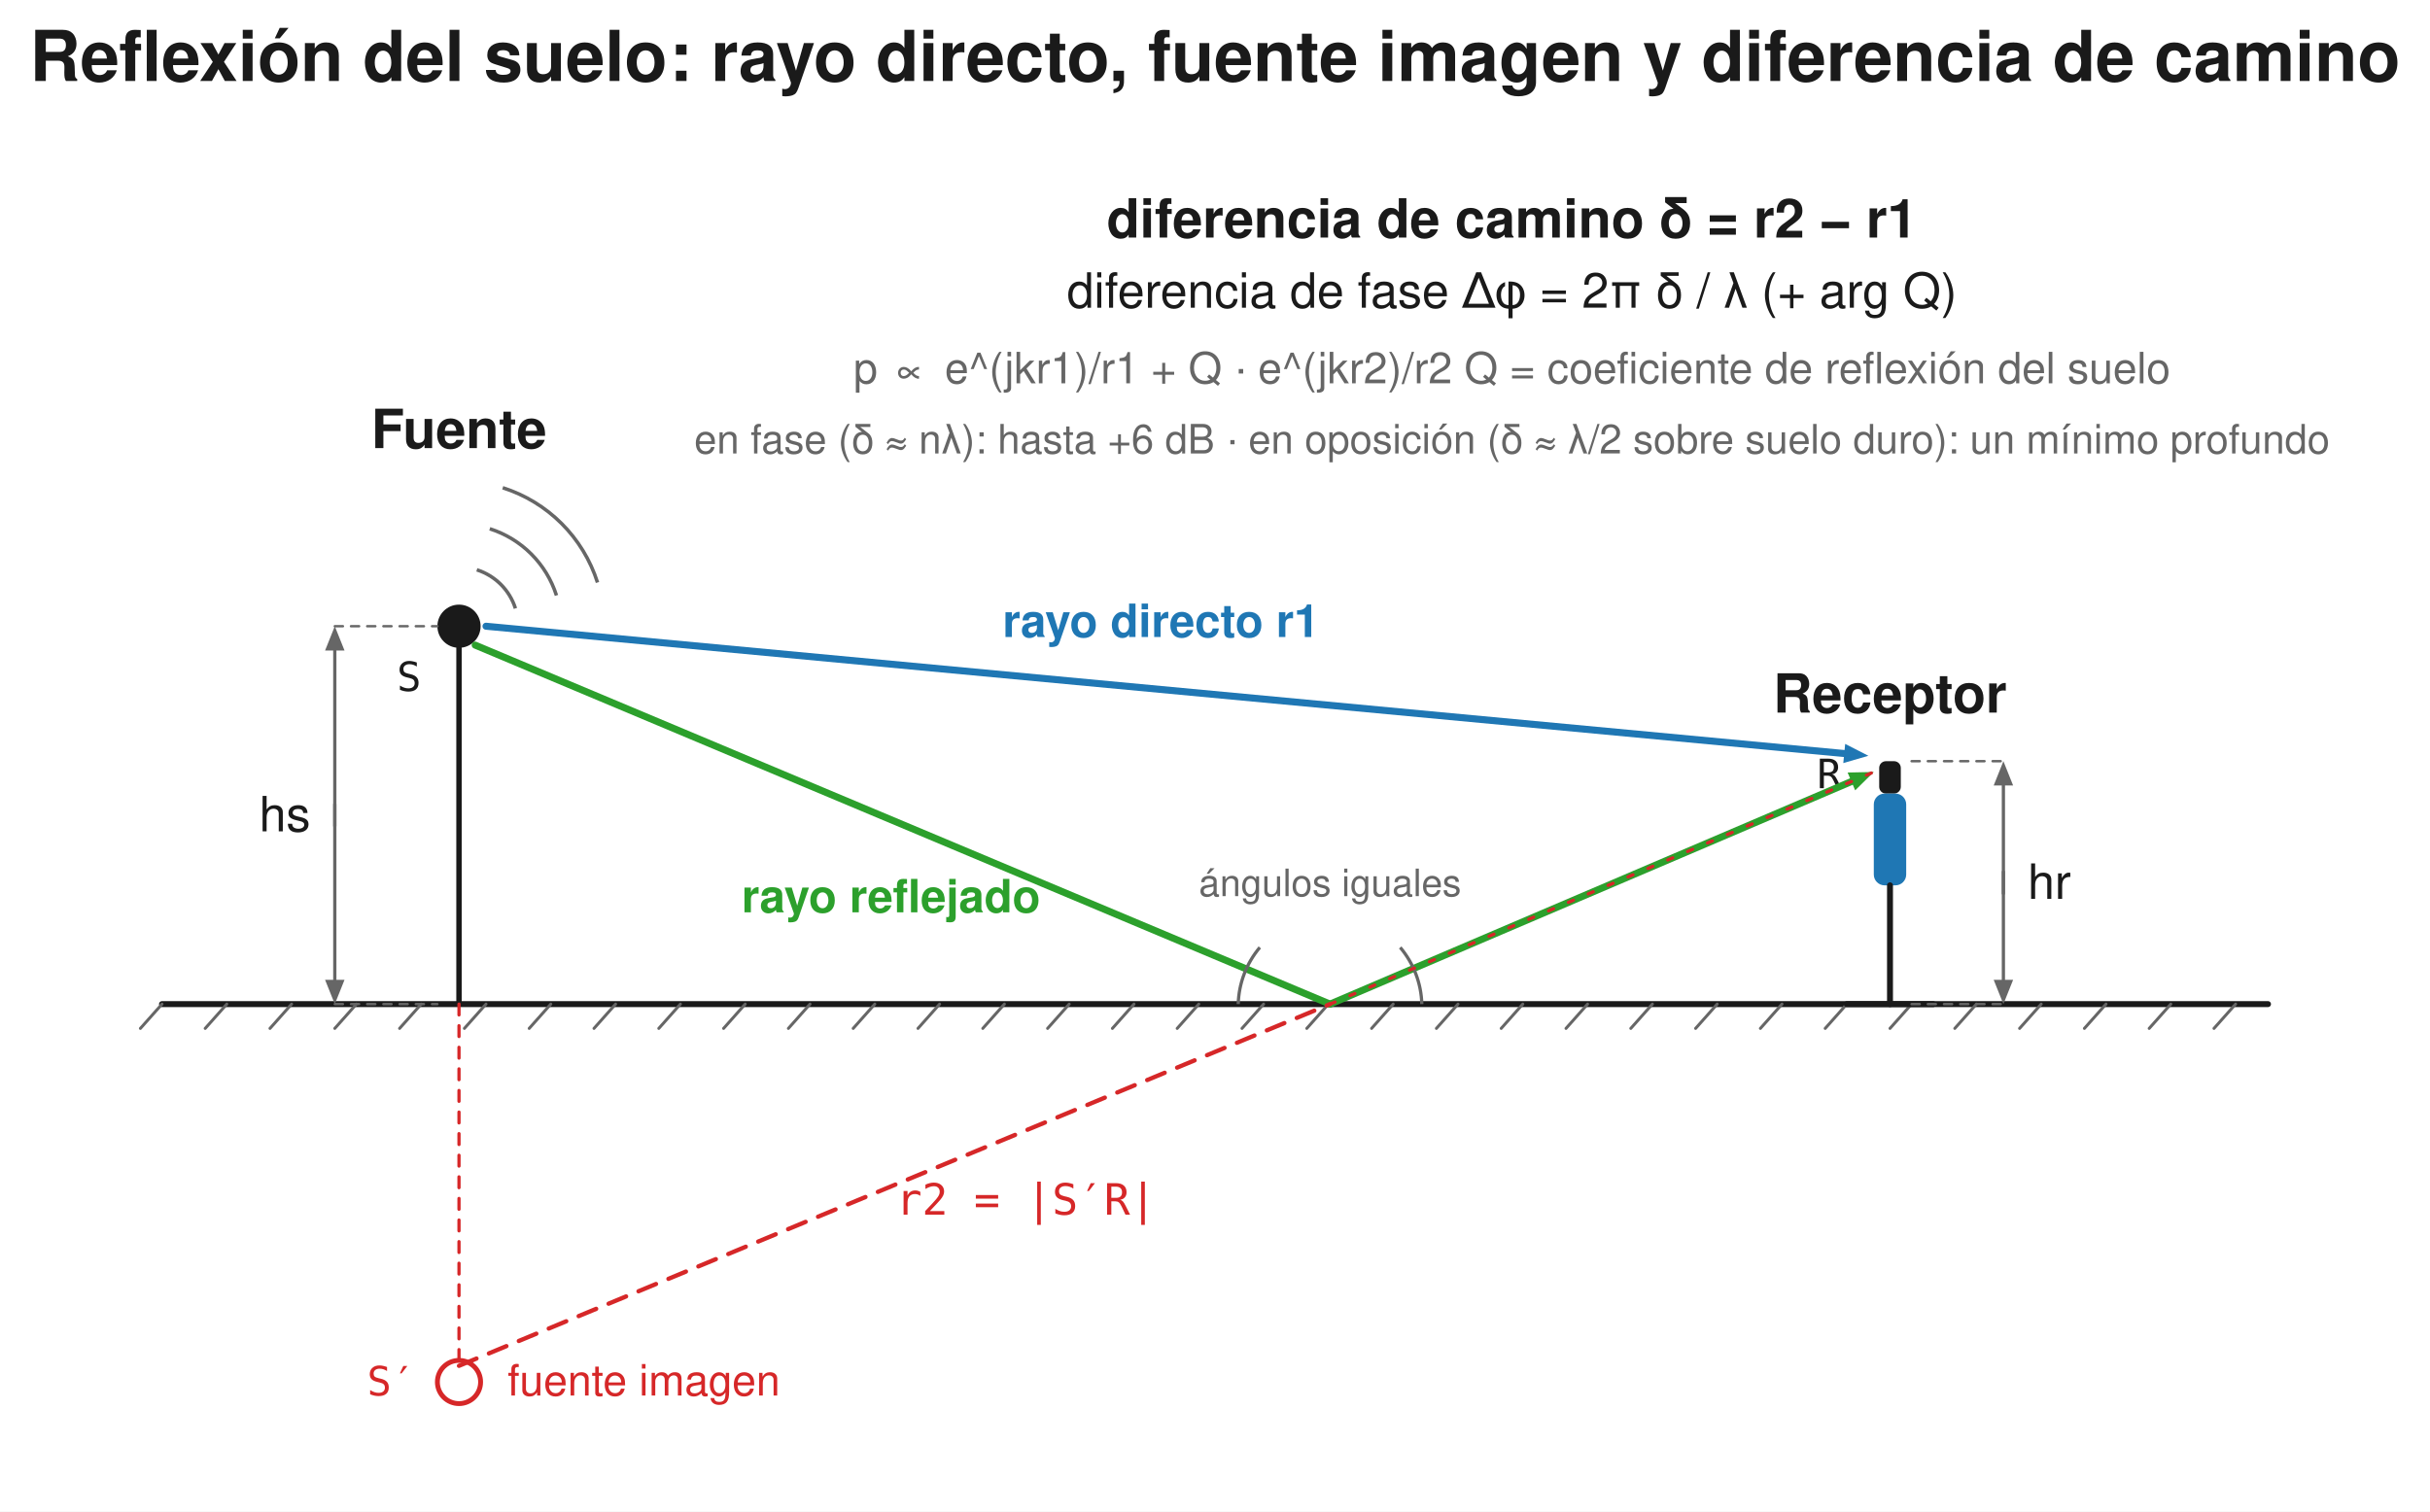
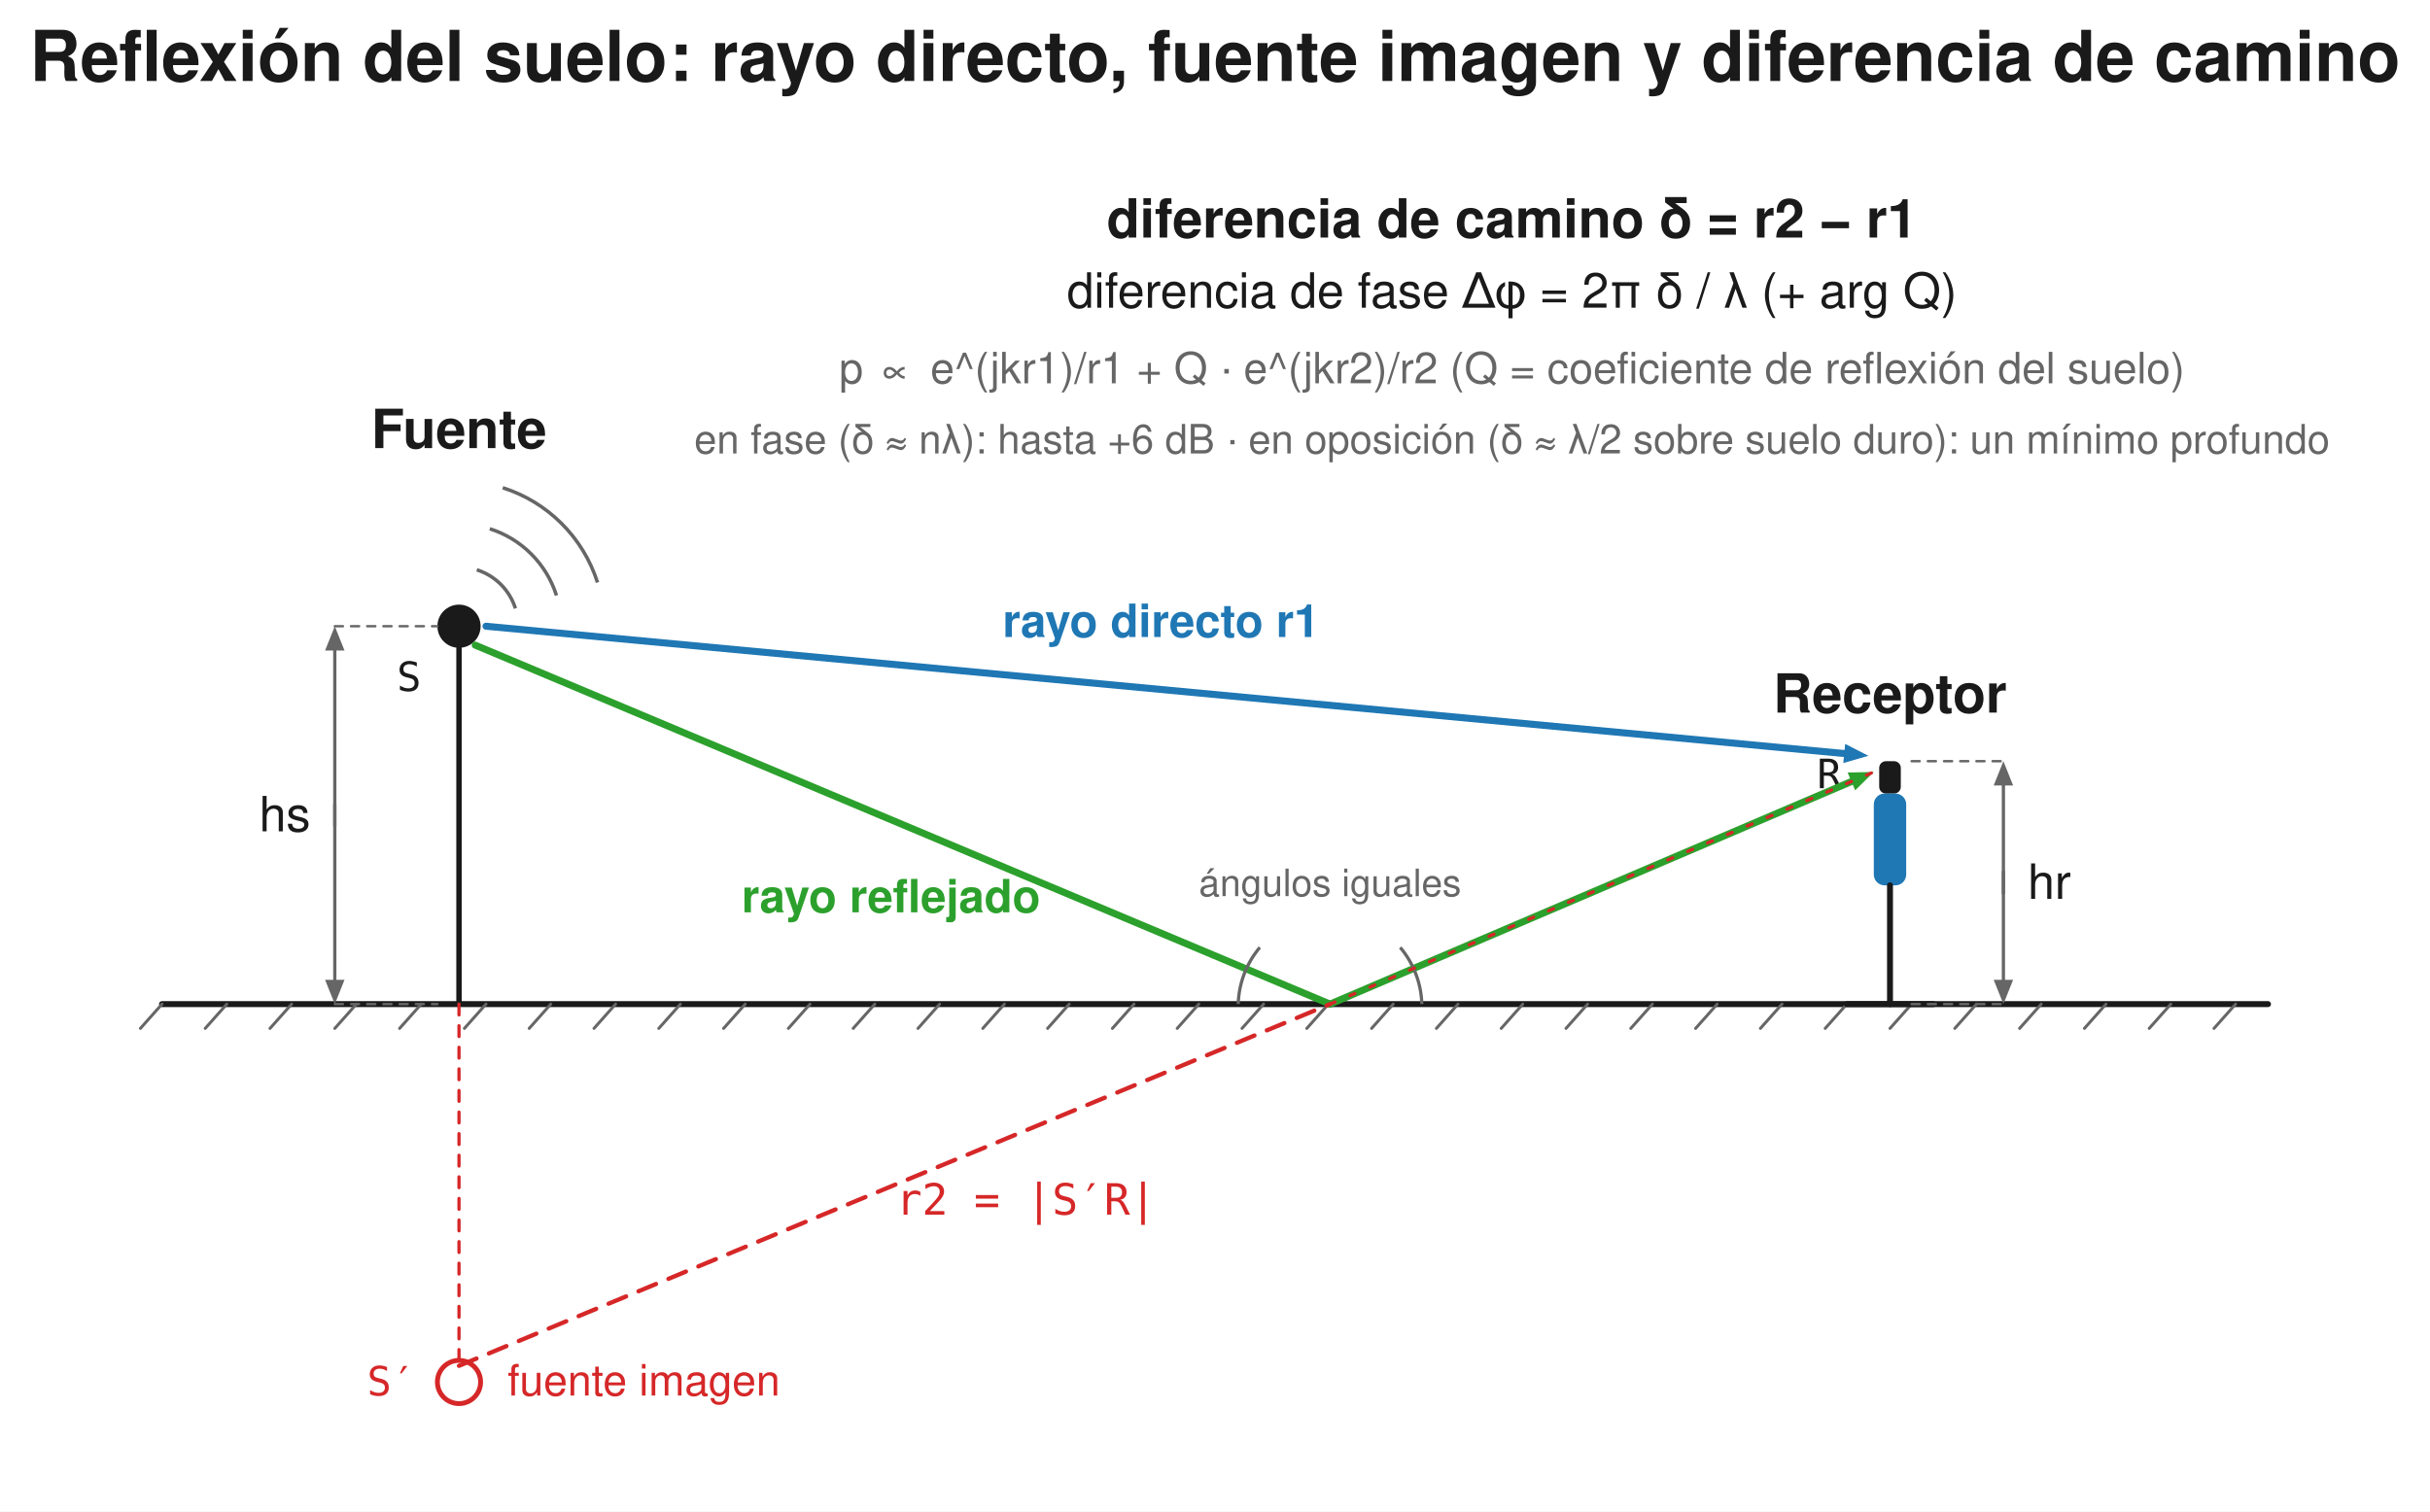
<svg xmlns="http://www.w3.org/2000/svg" width="900" height="560" viewBox="0 0 900 560">
  <rect width="900" height="560" fill="#ffffff" />
  <text x="450.0" y="30" font-family="Segoe UI, Helvetica, Arial, sans-serif" font-size="26" font-weight="600" fill="#1a1a1a" text-anchor="middle">Reflexión del suelo: rayo directo, fuente imagen y diferencia de camino</text>
  <line x1="60.0" y1="372.0" x2="840.0" y2="372.0" stroke="#1a1a1a" stroke-width="2.2" stroke-linecap="round" />
  <line x1="60.0" y1="372.0" x2="52.0" y2="381.0" stroke="#666666" stroke-width="1.1" stroke-linecap="round" />
  <line x1="84.0" y1="372.0" x2="76.0" y2="381.0" stroke="#666666" stroke-width="1.1" stroke-linecap="round" />
  <line x1="108.0" y1="372.0" x2="100.0" y2="381.0" stroke="#666666" stroke-width="1.1" stroke-linecap="round" />
  <line x1="132.0" y1="372.0" x2="124.0" y2="381.0" stroke="#666666" stroke-width="1.1" stroke-linecap="round" />
  <line x1="156.0" y1="372.0" x2="148.0" y2="381.0" stroke="#666666" stroke-width="1.1" stroke-linecap="round" />
  <line x1="180.0" y1="372.0" x2="172.0" y2="381.0" stroke="#666666" stroke-width="1.1" stroke-linecap="round" />
  <line x1="204.0" y1="372.0" x2="196.0" y2="381.0" stroke="#666666" stroke-width="1.1" stroke-linecap="round" />
  <line x1="228.0" y1="372.0" x2="220.0" y2="381.0" stroke="#666666" stroke-width="1.1" stroke-linecap="round" />
  <line x1="252.0" y1="372.0" x2="244.0" y2="381.0" stroke="#666666" stroke-width="1.1" stroke-linecap="round" />
  <line x1="276.0" y1="372.0" x2="268.0" y2="381.0" stroke="#666666" stroke-width="1.1" stroke-linecap="round" />
  <line x1="300.0" y1="372.0" x2="292.0" y2="381.0" stroke="#666666" stroke-width="1.1" stroke-linecap="round" />
  <line x1="324.0" y1="372.0" x2="316.0" y2="381.0" stroke="#666666" stroke-width="1.1" stroke-linecap="round" />
  <line x1="348.0" y1="372.0" x2="340.0" y2="381.0" stroke="#666666" stroke-width="1.1" stroke-linecap="round" />
  <line x1="372.0" y1="372.0" x2="364.0" y2="381.0" stroke="#666666" stroke-width="1.1" stroke-linecap="round" />
  <line x1="396.0" y1="372.0" x2="388.0" y2="381.0" stroke="#666666" stroke-width="1.1" stroke-linecap="round" />
  <line x1="420.0" y1="372.0" x2="412.0" y2="381.0" stroke="#666666" stroke-width="1.1" stroke-linecap="round" />
  <line x1="444.0" y1="372.0" x2="436.0" y2="381.0" stroke="#666666" stroke-width="1.1" stroke-linecap="round" />
  <line x1="468.0" y1="372.0" x2="460.0" y2="381.0" stroke="#666666" stroke-width="1.1" stroke-linecap="round" />
  <line x1="492.0" y1="372.0" x2="484.0" y2="381.0" stroke="#666666" stroke-width="1.1" stroke-linecap="round" />
  <line x1="516.0" y1="372.0" x2="508.0" y2="381.0" stroke="#666666" stroke-width="1.1" stroke-linecap="round" />
  <line x1="540.0" y1="372.0" x2="532.0" y2="381.0" stroke="#666666" stroke-width="1.1" stroke-linecap="round" />
  <line x1="564.0" y1="372.0" x2="556.0" y2="381.0" stroke="#666666" stroke-width="1.1" stroke-linecap="round" />
  <line x1="588.0" y1="372.0" x2="580.0" y2="381.0" stroke="#666666" stroke-width="1.1" stroke-linecap="round" />
  <line x1="612.0" y1="372.0" x2="604.0" y2="381.0" stroke="#666666" stroke-width="1.1" stroke-linecap="round" />
  <line x1="636.0" y1="372.0" x2="628.0" y2="381.0" stroke="#666666" stroke-width="1.1" stroke-linecap="round" />
  <line x1="660.0" y1="372.0" x2="652.0" y2="381.0" stroke="#666666" stroke-width="1.1" stroke-linecap="round" />
  <line x1="684.0" y1="372.0" x2="676.0" y2="381.0" stroke="#666666" stroke-width="1.1" stroke-linecap="round" />
  <line x1="708.0" y1="372.0" x2="700.0" y2="381.0" stroke="#666666" stroke-width="1.1" stroke-linecap="round" />
  <line x1="732.0" y1="372.0" x2="724.0" y2="381.0" stroke="#666666" stroke-width="1.1" stroke-linecap="round" />
  <line x1="756.0" y1="372.0" x2="748.0" y2="381.0" stroke="#666666" stroke-width="1.1" stroke-linecap="round" />
  <line x1="780.0" y1="372.0" x2="772.0" y2="381.0" stroke="#666666" stroke-width="1.1" stroke-linecap="round" />
  <line x1="804.0" y1="372.0" x2="796.0" y2="381.0" stroke="#666666" stroke-width="1.1" stroke-linecap="round" />
  <line x1="828.0" y1="372.0" x2="820.0" y2="381.0" stroke="#666666" stroke-width="1.1" stroke-linecap="round" />
  <path d="M 176.6 211.1 A 22 22 0 0 1 190.9 225.4" fill="none" stroke="#666666" stroke-width="1.3" stroke-linejoin="round" />
  <path d="M 181.4 195.9 A 38 38 0 0 1 206.1 220.6" fill="none" stroke="#666666" stroke-width="1.3" stroke-linejoin="round" />
  <path d="M 186.2 180.7 A 54 54 0 0 1 221.3 215.8" fill="none" stroke="#666666" stroke-width="1.3" stroke-linejoin="round" />
  <circle cx="170.0" cy="232.0" r="8.0" fill="#1a1a1a" stroke="none" stroke-width="1.5" />
  <text x="170.0" y="166.0" font-family="Segoe UI, Helvetica, Arial, sans-serif" font-size="20" fill="#1a1a1a" text-anchor="middle" font-weight="600">Fuente</text>
  <text x="156.0" y="256.0" font-family="Consolas, Menlo, monospace" font-size="15" fill="#1a1a1a" text-anchor="end">S</text>
  <line x1="170.0" y1="240.0" x2="170.0" y2="372.0" stroke="#1a1a1a" stroke-width="2.0" stroke-linecap="round" />
  <rect x="696.0" y="282.0" width="8.0" height="12.0" rx="2.5" fill="#1a1a1a" stroke="none" stroke-width="1.5" />
  <rect x="694.0" y="294.0" width="12.0" height="34.0" rx="4.0" fill="#1f77b4" stroke="none" stroke-width="1.5" />
  <line x1="700.0" y1="328.0" x2="700.0" y2="372.0" stroke="#1a1a1a" stroke-width="2.2" stroke-linecap="round" />
  <line x1="684.0" y1="372.0" x2="716.0" y2="372.0" stroke="#1a1a1a" stroke-width="2.2" stroke-linecap="round" />
  <text x="700.0" y="264.0" font-family="Segoe UI, Helvetica, Arial, sans-serif" font-size="20" fill="#1a1a1a" text-anchor="middle" font-weight="600">Receptor</text>
  <text x="682.0" y="292.0" font-family="Consolas, Menlo, monospace" font-size="15" fill="#1a1a1a" text-anchor="end">R</text>
  <line x1="180.0" y1="232.0" x2="683.039" y2="279.16" stroke="#1f77b4" stroke-width="2.6" stroke-linecap="round" />
  <path d="M 692.0 280.0 L 682.7 282.7 L 683.4 275.6 Z" fill="#1f77b4" stroke="none" stroke-width="1.5" stroke-linejoin="round" />
  <text x="430.0" y="236.0" font-family="Segoe UI, Helvetica, Arial, sans-serif" font-size="17" fill="#1f77b4" text-anchor="middle" font-weight="600">rayo directo  r1</text>
  <line x1="176.0" y1="239.0" x2="492.609" y2="372.0" stroke="#2ca02c" stroke-width="2.6" stroke-linecap="round" />
  <line x1="492.609" y1="372.0" x2="685.723" y2="289.534" stroke="#2ca02c" stroke-width="2.6" stroke-linecap="round" />
  <path d="M 694.0 286.0 L 687.1 292.8 L 684.3 286.2 Z" fill="#2ca02c" stroke="none" stroke-width="1.5" stroke-linejoin="round" />
  <text x="330.0" y="338.0" font-family="Segoe UI, Helvetica, Arial, sans-serif" font-size="17" fill="#2ca02c" text-anchor="middle" font-weight="600">rayo reflejado</text>
  <path d="M 458.6 372.0 A 34 34 0 0 1 466.6 351.0" fill="none" stroke="#666666" stroke-width="1.2" stroke-linejoin="round" />
  <path d="M 526.6 372.0 A 34 34 0 0 0 518.6 351.0" fill="none" stroke="#666666" stroke-width="1.2" stroke-linejoin="round" />
  <text x="492.609" y="332.0" font-family="Segoe UI, Helvetica, Arial, sans-serif" font-size="14" fill="#666666" text-anchor="middle">ángulos iguales</text>
  <circle cx="170.0" cy="512.0" r="8.0" fill="none" stroke="#d62728" stroke-width="1.8" />
  <line x1="170.0" y1="372.0" x2="170.0" y2="504.0" stroke="#d62728" stroke-width="1.2" stroke-dasharray="4,4" stroke-linecap="round" />
  <text x="188.0" y="517.0" font-family="Segoe UI, Helvetica, Arial, sans-serif" font-size="16" fill="#d62728" text-anchor="start">fuente imagen</text>
  <text x="154.0" y="517.0" font-family="Consolas, Menlo, monospace" font-size="15" fill="#d62728" text-anchor="end">S′</text>
  <line x1="170.0" y1="506.0" x2="492.609" y2="372.0" stroke="#d62728" stroke-width="1.6" stroke-dasharray="7,5" stroke-linecap="round" />
  <line x1="492.609" y1="372.0" x2="694.0" y2="286.0" stroke="#d62728" stroke-width="1.2" stroke-dasharray="2,6" stroke-linecap="round" />
  <text x="380.0" y="450.0" font-family="Consolas, Menlo, monospace" font-size="16" fill="#d62728" text-anchor="middle">r2 = |S′R|</text>
  <line x1="124.0" y1="298.0" x2="124.0" y2="363.0" stroke="#666666" stroke-width="1.2" stroke-linecap="round" />
  <path d="M 124.0 372.0 L 120.4 363.0 L 127.6 363.0 Z" fill="#666666" stroke="none" stroke-width="1.5" stroke-linejoin="round" />
  <line x1="124.0" y1="306.0" x2="124.0" y2="241.0" stroke="#666666" stroke-width="1.2" stroke-linecap="round" />
  <path d="M 124.0 232.0 L 127.6 241.0 L 120.4 241.0 Z" fill="#666666" stroke="none" stroke-width="1.5" stroke-linejoin="round" />
  <text x="115.0" y="308.0" font-family="Segoe UI, Helvetica, Arial, sans-serif" font-size="18" fill="#1a1a1a" text-anchor="end">hs</text>
  <line x1="124.0" y1="372.0" x2="162.0" y2="372.0" stroke="#666666" stroke-width="0.9" stroke-dasharray="3,3" stroke-linecap="round" />
  <line x1="124.0" y1="232.0" x2="162.0" y2="232.0" stroke="#666666" stroke-width="0.9" stroke-dasharray="3,3" stroke-linecap="round" />
  <line x1="742.0" y1="323.0" x2="742.0" y2="363.0" stroke="#666666" stroke-width="1.2" stroke-linecap="round" />
  <path d="M 742.0 372.0 L 738.4 363.0 L 745.6 363.0 Z" fill="#666666" stroke="none" stroke-width="1.5" stroke-linejoin="round" />
  <line x1="742.0" y1="331.0" x2="742.0" y2="291.0" stroke="#666666" stroke-width="1.2" stroke-linecap="round" />
  <path d="M 742.0 282.0 L 745.6 291.0 L 738.4 291.0 Z" fill="#666666" stroke="none" stroke-width="1.5" stroke-linejoin="round" />
  <text x="751.0" y="333.0" font-family="Segoe UI, Helvetica, Arial, sans-serif" font-size="18" fill="#1a1a1a" text-anchor="start">hr</text>
  <line x1="708.0" y1="372.0" x2="742.0" y2="372.0" stroke="#666666" stroke-width="0.9" stroke-dasharray="3,3" stroke-linecap="round" />
  <line x1="708.0" y1="282.0" x2="742.0" y2="282.0" stroke="#666666" stroke-width="0.9" stroke-dasharray="3,3" stroke-linecap="round" />
  <text x="560.0" y="88.0" font-family="Segoe UI, Helvetica, Arial, sans-serif" font-size="20" fill="#1a1a1a" text-anchor="middle" font-weight="600">diferencia de camino  δ = r2 − r1</text>
  <text x="560.0" y="114.0" font-family="Segoe UI, Helvetica, Arial, sans-serif" font-size="18" fill="#1a1a1a" text-anchor="middle">diferencia de fase  Δφ = 2π δ / λ  (+ arg Q)</text>
-   <text x="560.0" y="142.0" font-family="Segoe UI, Helvetica, Arial, sans-serif" font-size="16" fill="#666666" text-anchor="middle">p ∝ e^(jkr1)/r1 + Q · e^(jkr2)/r2      Q = coeficiente de reflexión del suelo</text>
+   <text x="560.0" y="142.0" font-family="Segoe UI, Helvetica, Arial, sans-serif" font-size="16" fill="#666666" text-anchor="middle">p ∝ e^(jkr1)/r1 + Q · e^(jkr2)/r2   (Q = coeficiente de reflexión del suelo)</text>
  <text x="560.0" y="168.0" font-family="Segoe UI, Helvetica, Arial, sans-serif" font-size="15" fill="#666666" text-anchor="middle">en fase (δ ≈ nλ): hasta +6 dB    ·    en oposición (δ ≈ λ/2 sobre suelo duro): un mínimo profundo</text>
</svg>
